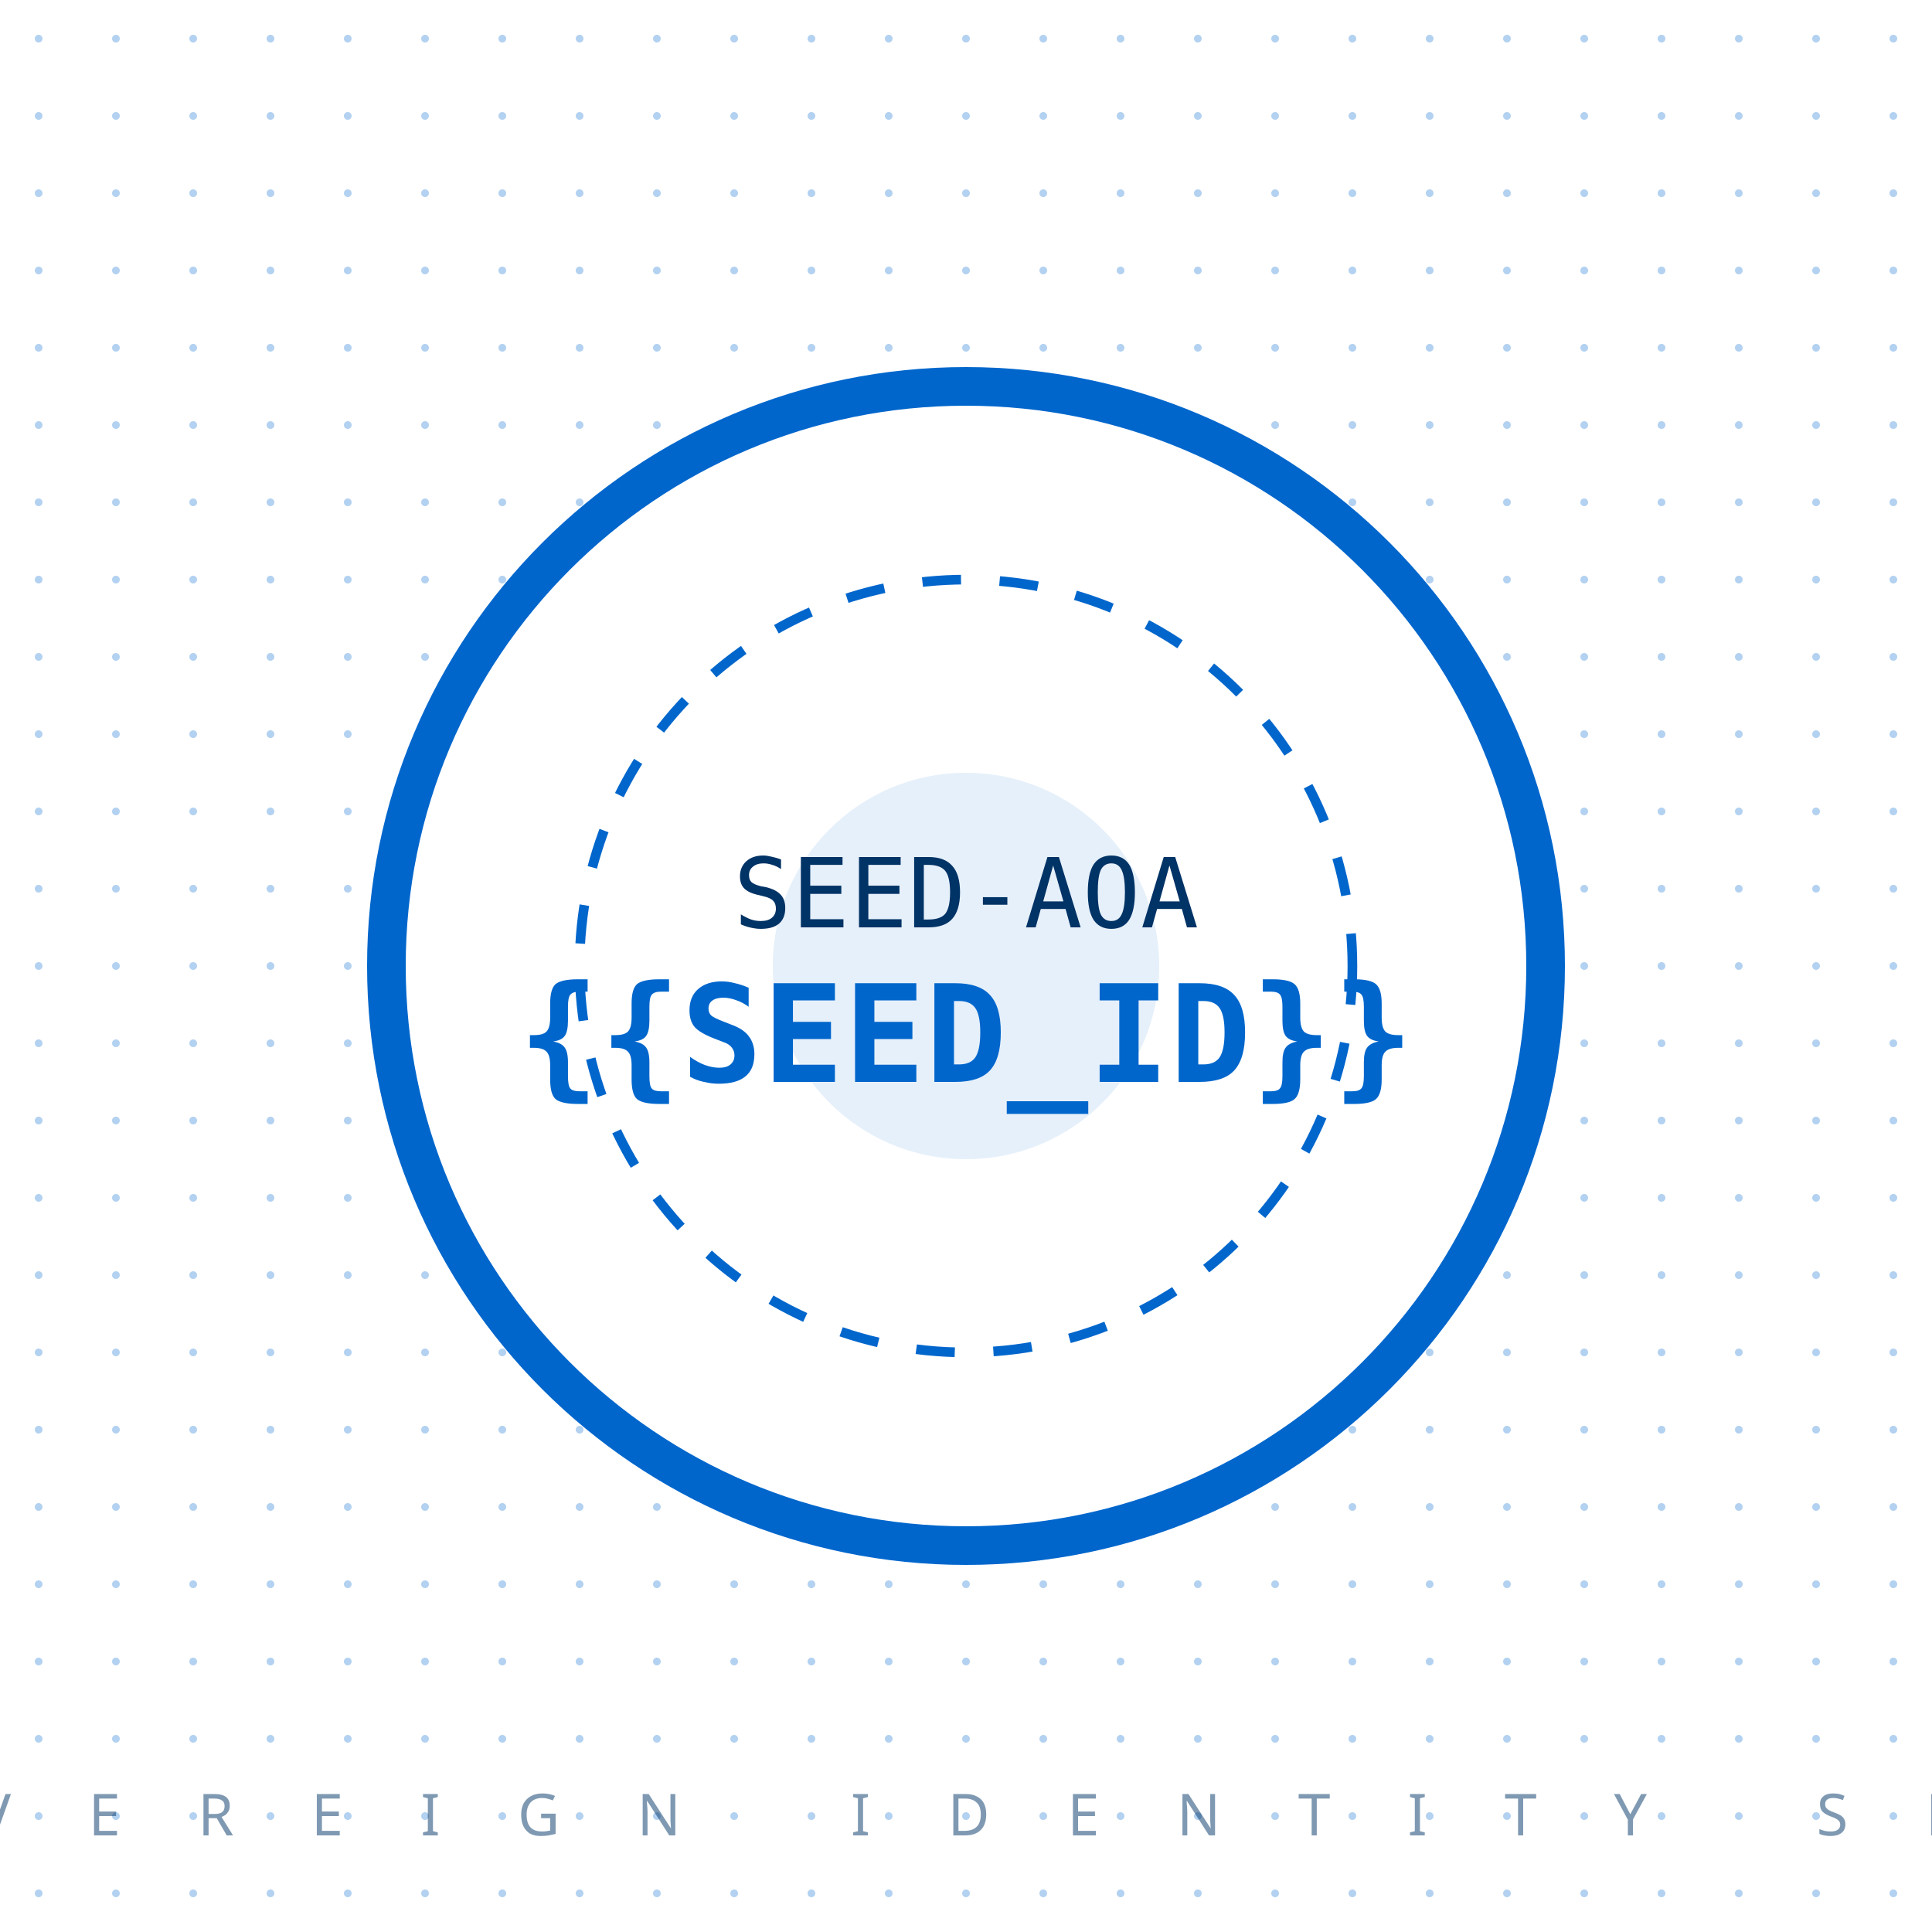
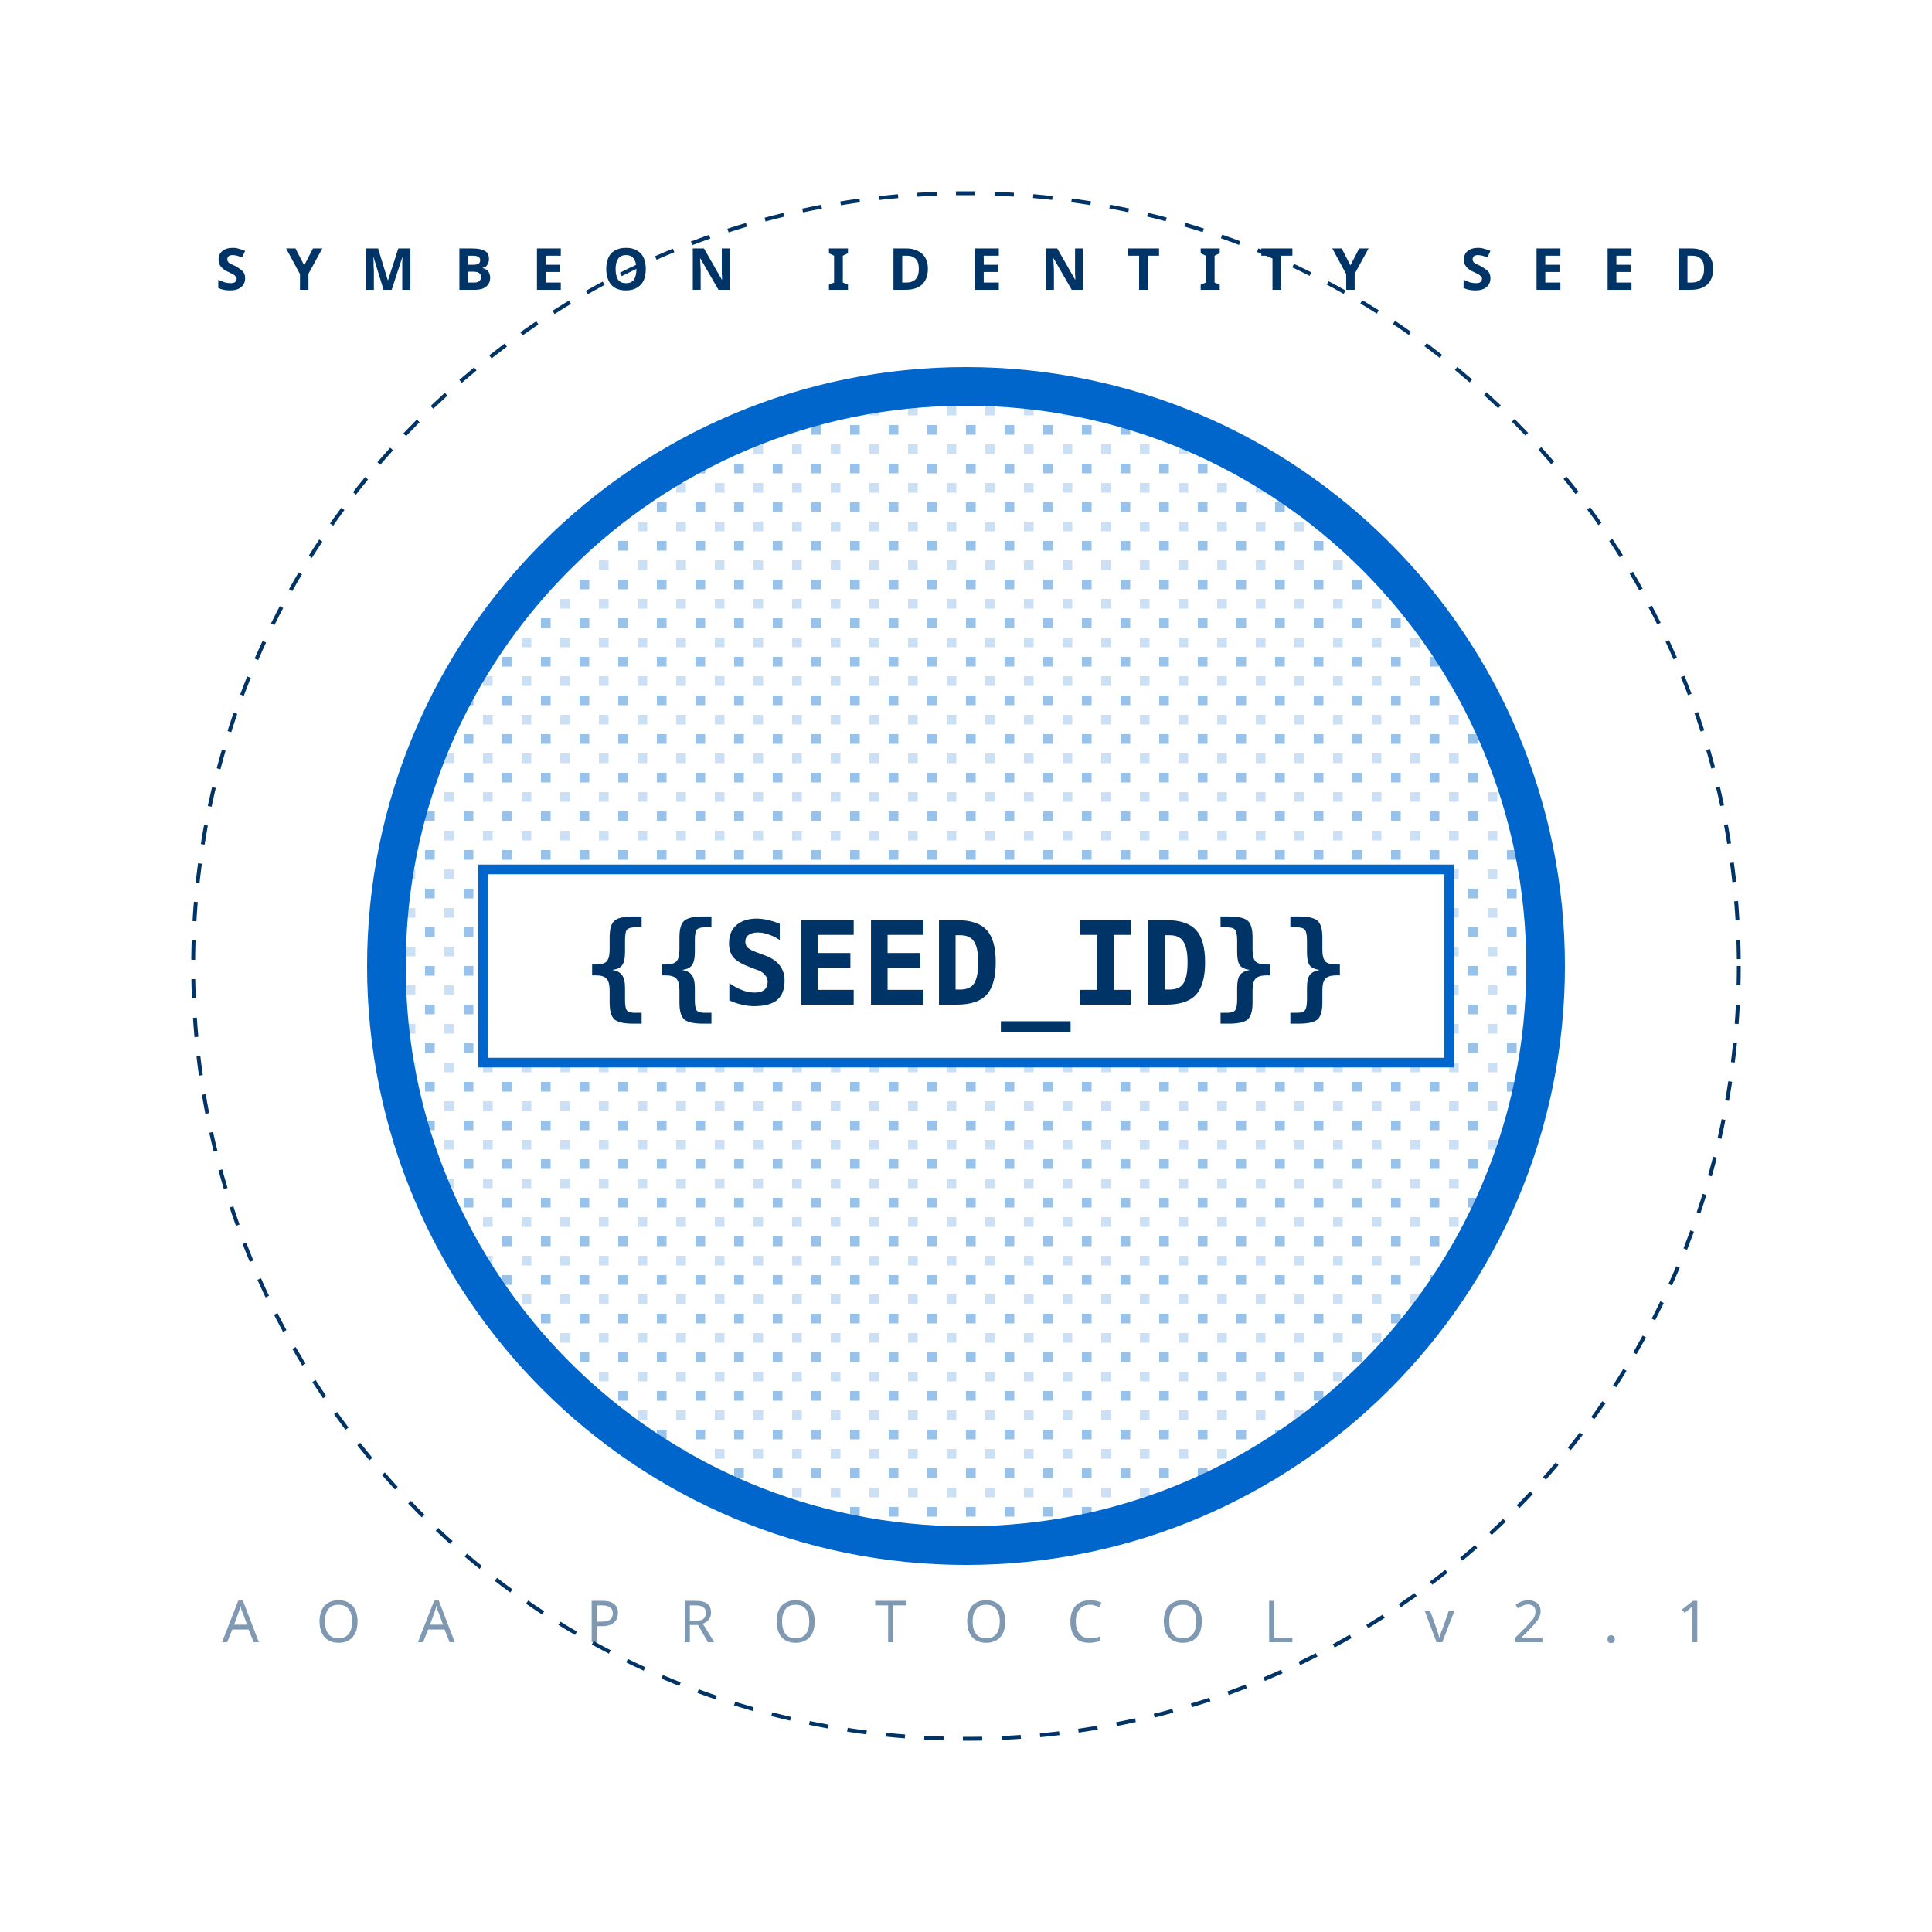
<svg xmlns="http://www.w3.org/2000/svg" viewBox="0 0 100 100">
  <defs>
-     <pattern id="seed_grid" width="4" height="4" patternUnits="userSpaceOnUse">
-       <circle cx="2" cy="2" r="0.2" fill="#0066CC" opacity="0.3" />
+     <pattern id="grain_pattern" width="2" height="2" patternUnits="userSpaceOnUse">
+       <rect x="0" y="0" width="0.5" height="0.5" fill="#0066CC" opacity="0.4" />
+       <rect x="1" y="1" width="0.5" height="0.5" fill="#0066CC" opacity="0.2" />
    </pattern>
  </defs>
-   <rect width="100" height="100" fill="white" />
-   <rect width="100" height="100" fill="url(#seed_grid)" />
-   <circle cx="50" cy="50" r="30" fill="white" stroke="#0066CC" stroke-width="2" />
-   <circle cx="50" cy="50" r="10" fill="#0066CC" opacity="0.1" />
-   <circle cx="50" cy="50" r="20" fill="none" stroke="#0066CC" stroke-width="0.5" stroke-dasharray="2,2" />
-   <text x="50" y="48" font-family="monospace" font-size="5" fill="#003366" text-anchor="middle">SEED-AOA</text>
-   <text x="50" y="56" font-family="monospace" font-size="7" font-weight="bold" fill="#0066CC" text-anchor="middle">{{SEED_ID}}</text>
-   <text x="50" y="95" font-family="sans-serif" font-size="3" fill="#003366" text-anchor="middle" opacity="0.5" letter-spacing="4">SOVEREIGN IDENTITY SEED</text>
+   <rect width="100" height="100" fill="#FFF" />
+   <circle cx="50" cy="50" r="40" fill="none" stroke="#003366" stroke-width="0.2" stroke-dasharray="1,1" />
+   <circle cx="50" cy="50" r="30" fill="url(#grain_pattern)" stroke="#0066CC" stroke-width="2" />
+   <rect x="25" y="45" width="50" height="10" fill="white" stroke="#0066CC" stroke-width="0.5" />
+   <text x="50" y="52" font-family="monospace" font-size="6" font-weight="bold" fill="#003366" text-anchor="middle">{{SEED_ID}}</text>
+   <text x="50" y="15" font-family="sans-serif" font-size="3" font-weight="bold" fill="#003366" text-anchor="middle" letter-spacing="2">SYMBEON IDENTITY SEED</text>
+   <text x="50" y="85" font-family="sans-serif" font-size="3" fill="#003366" text-anchor="middle" opacity="0.5" letter-spacing="3">AOA PROTOCOL v2.1</text>
</svg>
